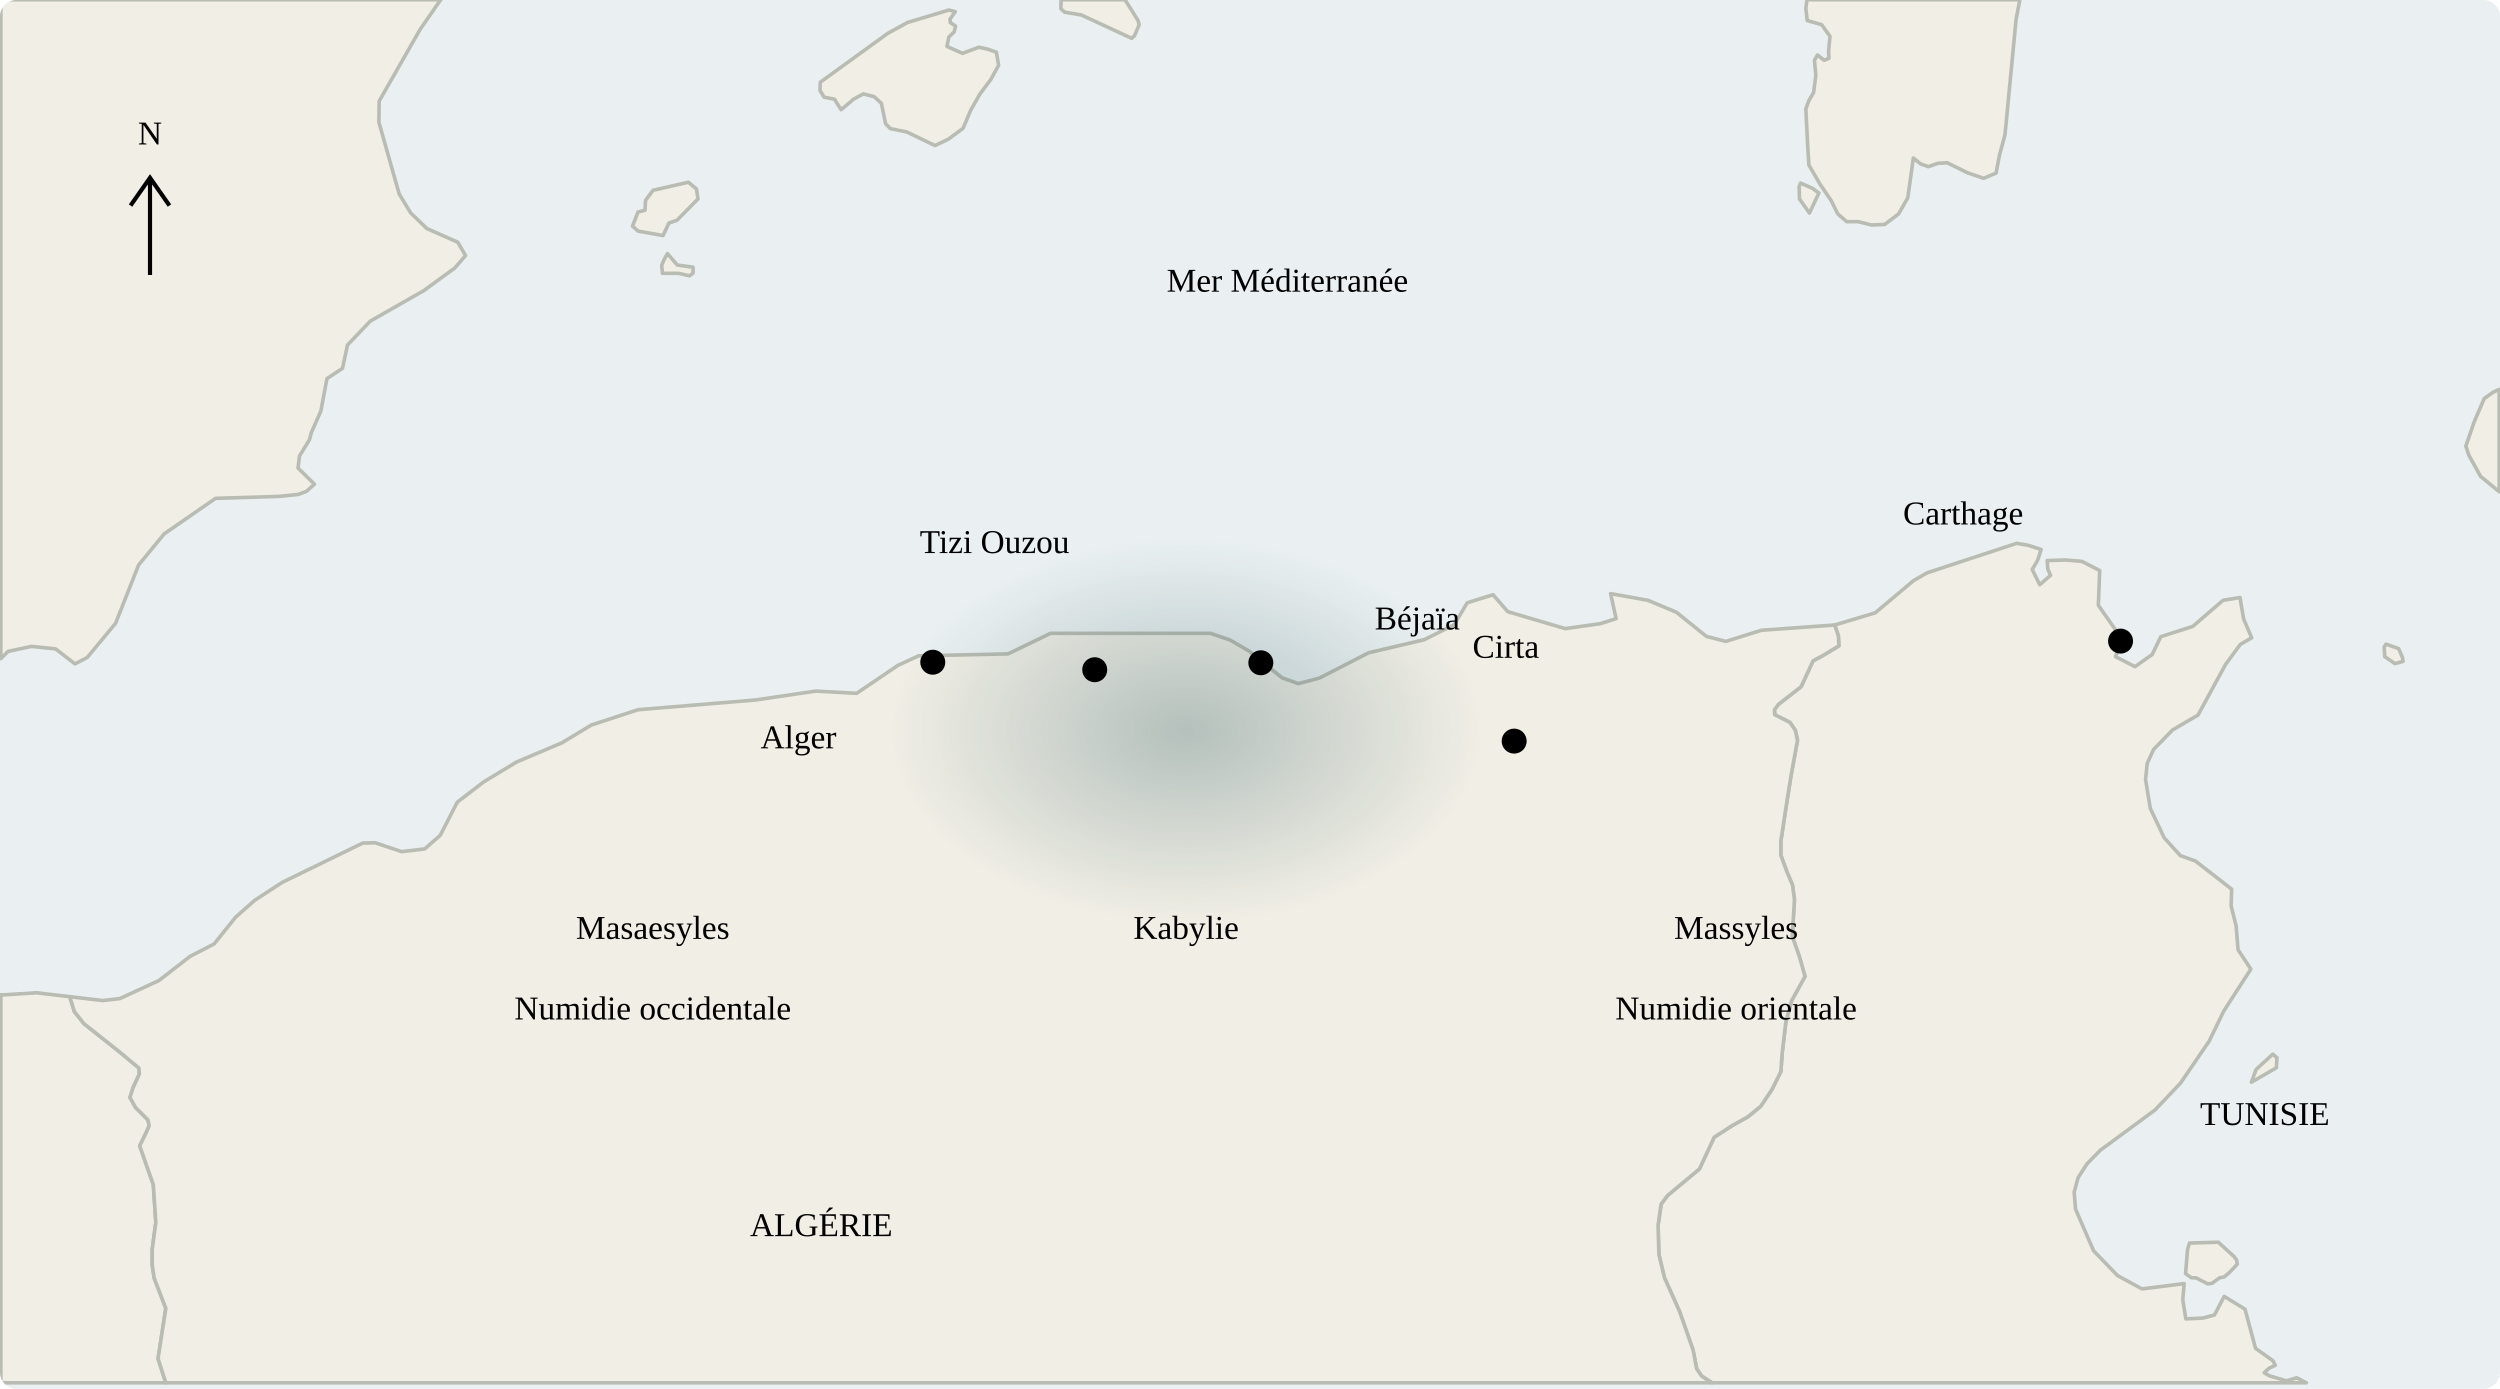
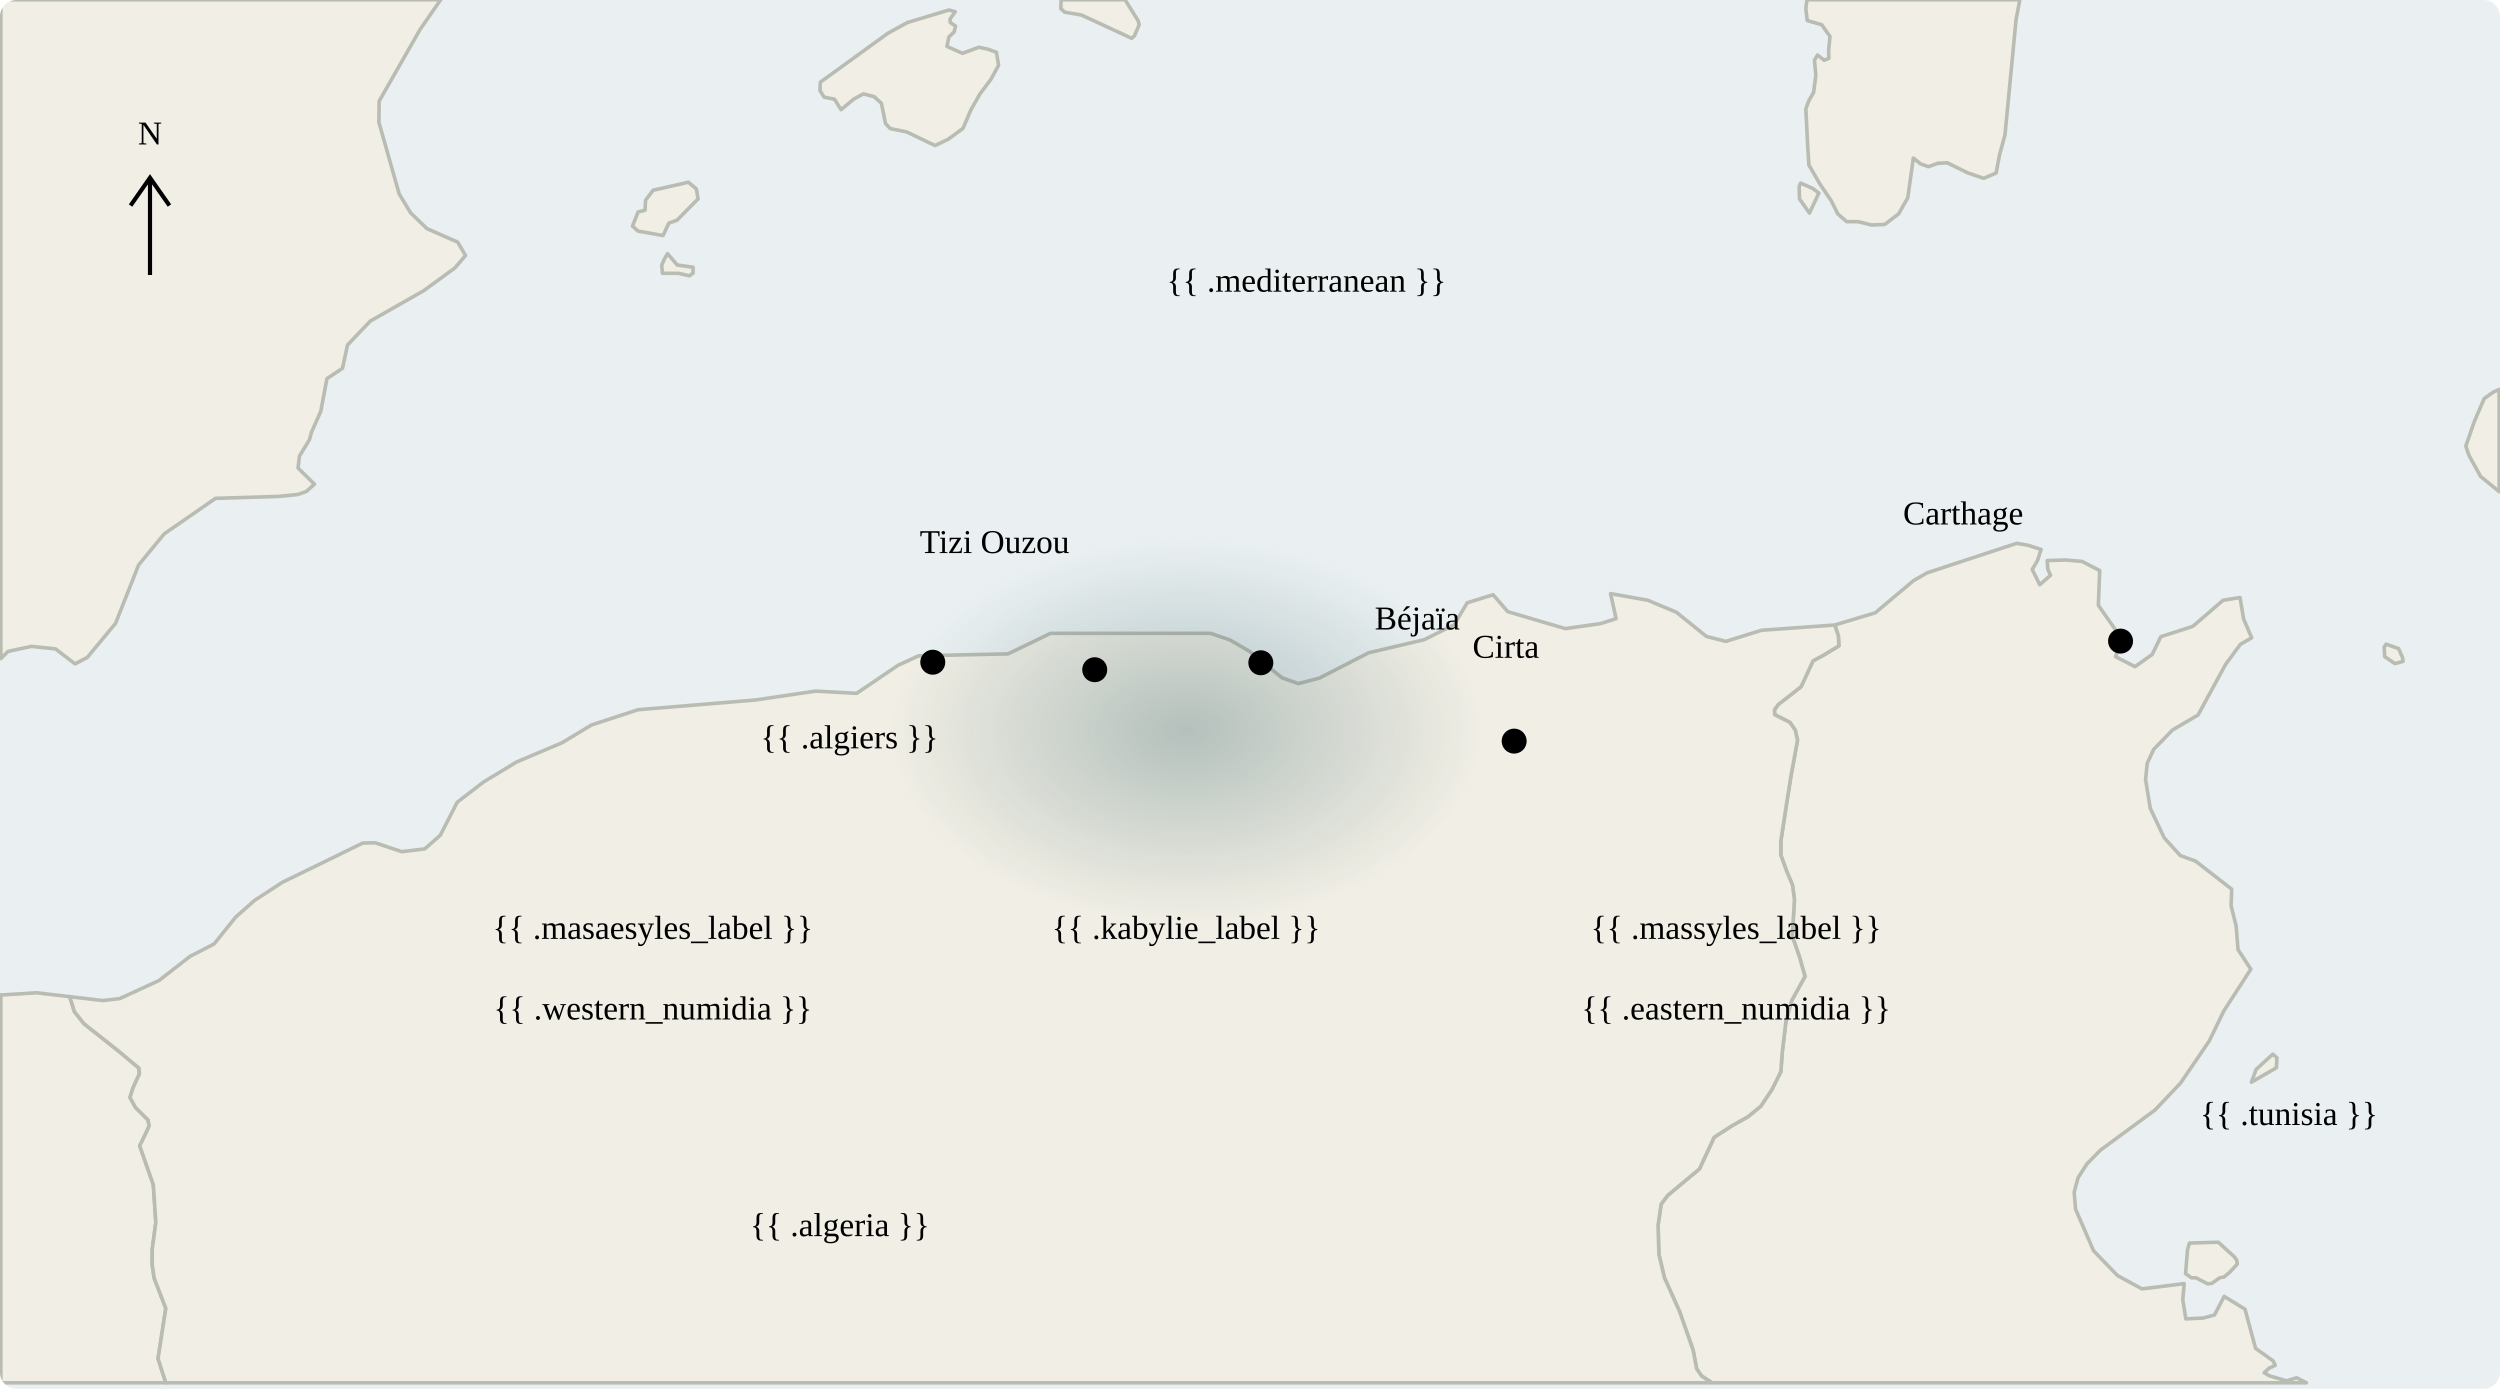
<svg xmlns="http://www.w3.org/2000/svg" viewBox="0 0 900 500" preserveAspectRatio="xMidYMid slice" role="img" aria-labelledby="roots-map-title roots-map-desc">
  <defs>
    <radialGradient id="kabylie-halo">
      <stop offset="0" stop-color="#365f65" stop-opacity=".32" />
      <stop offset="1" stop-color="#365f65" stop-opacity="0" />
    </radialGradient>
    <clipPath id="map-frame">
      <rect width="900" height="500" rx="6" />
    </clipPath>
  </defs>
  <g clip-path="url(#map-frame)">
    <path fill="#eaf0f1" d="M0 0h900v500H0z" />
    <g fill="#f0eee5" stroke="#b9bcb2" stroke-width="1.3" stroke-linejoin="round">
      <path d="M616.3,497.8 L612.6,495.4 L610.8,492.8 L609.5,486.0 L604.7,472.3 L599.2,460.0 L597.2,451.6 L596.9,441.1 L598.0,433.5 L600.4,430.3 L611.8,420.8 L617.1,409.4 L623.6,405.2 L629.3,402.0 L633.9,398.2 L637.9,392.2 L641.1,385.8 L641.6,378.9 L642.9,367.9 L645.0,360.2 L649.8,351.5 L647.8,344.5 L645.2,337.0 L646.0,323.9 L645.3,318.6 L643.3,313.9 L641.1,307.9 L641.1,302.8 L643.1,289.7 L644.7,279.6 L647.1,266.5 L646.3,262.9 L644.4,260.1 L638.9,257.3 L638.8,255.5 L640.2,253.6 L648.4,247.2 L652.7,237.9 L656.4,235.9 L662.0,232.5 L661.8,228.9 L660.5,225.0 L675.1,220.6 L688.9,209.0 L693.8,206.2 L726.0,195.6 L730.1,196.3 L734.8,197.8 L733.5,201.8 L731.6,205.0 L734.3,210.5 L738.2,207.1 L737.2,204.9 L737.0,201.8 L743.6,201.6 L749.5,202.1 L755.9,205.4 L755.4,217.9 L764.0,230.2 L761.6,236.4 L768.6,240.0 L774.8,235.6 L777.9,229.2 L789.4,225.5 L800.3,216.1 L806.4,215.1 L807.7,222.8 L810.6,229.6 L806.5,232.0 L801.2,239.2 L791.3,257.4 L782.1,262.8 L775.3,269.8 L773.0,274.8 L772.4,280.6 L774.1,291.0 L779.1,301.6 L784.9,308.0 L790.4,310.0 L803.4,320.1 L803.2,326.1 L805.0,333.3 L805.7,341.9 L810.3,348.9 L800.6,363.9 L795.3,374.8 L785.0,389.9 L775.8,399.6 L756.1,414.1 L751.3,419.0 L748.1,424.0 L746.7,429.2 L747.2,435.3 L753.7,450.3 L762.3,459.2 L771.1,464.0 L786.3,462.1 L785.8,467.9 L786.9,474.8 L793.1,474.5 L797.2,473.4 L800.7,466.7 L808.2,471.3 L812.0,485.4 L818.3,489.9 L819.1,491.5 L816.8,492.6 L815.1,494.2 L817.0,495.3 L823.1,497.1 L826.8,496.0 L830.3,497.8 Z" />
      <path d="M819.5,384.4 L810.5,389.6 L812.2,385.0 L818.2,379.5 L819.7,380.8 L819.5,384.4 Z" />
      <path d="M800.7,459.7 L799.1,460.0 L796.3,462.0 L794.8,462.2 L790.5,460.0 L788.9,460.0 L786.8,458.5 L787.5,449.9 L788.2,447.5 L798.6,447.2 L804.2,452.3 L805.2,453.6 L805.4,455.1 L802.8,457.9 L800.7,459.7 Z" />
      <path d="M249.5,98.3 L248.2,99.3 L244.3,98.4 L238.5,98.4 L238.2,95.5 L239.1,93.4 L240.3,91.3 L243.8,95.4 L249.5,96.2 L249.5,98.3 Z" />
      <path d="M340.9,16.7 L346.5,19.2 L352.4,17.0 L355.6,17.7 L358.7,18.8 L359.5,23.5 L356.7,28.6 L352.8,33.8 L349.5,39.6 L346.7,46.2 L341.4,50.1 L336.6,52.4 L326.4,47.5 L320.5,46.3 L318.8,44.5 L317.3,37.2 L314.7,34.8 L310.8,33.8 L307.3,35.7 L302.8,39.5 L300.4,35.7 L296.7,35.0 L295.2,32.6 L295.3,29.6 L319.6,12.0 L326.7,8.1 L341.6,3.6 L343.9,4.2 L342.0,6.9 L342.1,8.1 L344.0,9.4 L343.5,11.5 L341.6,13.3 L340.9,16.7 Z" />
      <path d="M408.4,12.9 L407.4,13.8 L389.3,5.4 L383.3,4.4 L381.9,3.1 L382.0,-0.1 L405.0,-0.1 L409.7,7.4 L410.1,8.9 L408.4,12.9 Z" />
      <path d="M240.8,80.3 L238.7,84.8 L229.7,83.2 L227.7,81.4 L229.7,76.3 L232.2,75.7 L232.4,72.1 L235.1,68.5 L247.8,65.6 L250.7,68.0 L251.3,71.6 L243.7,79.3 L240.8,80.3 Z" />
      <path d="M158.7,-0.1 L158.3,0.4 L151.3,10.5 L136.5,36.4 L136.4,44.0 L143.7,69.8 L147.8,76.6 L153.7,82.3 L164.8,87.2 L167.6,92.0 L163.7,96.5 L152.6,104.6 L133.3,115.6 L125.1,124.2 L123.3,132.6 L117.7,136.3 L115.5,148.0 L112.1,155.7 L111.4,158.3 L107.8,164.2 L107.3,168.5 L113.2,174.3 L110.3,176.9 L107.3,178.0 L100.5,178.7 L77.6,179.4 L59.1,192.2 L49.9,203.4 L41.6,224.4 L31.4,236.7 L27.0,239.0 L20.0,233.6 L11.3,232.7 L2.9,234.5 L0.3,237.1 L0.3,-0.1 Z" />
      <path d="M25.1,358.8 L26.8,364.2 L30.2,368.5 L42.7,378.4 L50.0,384.5 L50.2,386.6 L47.9,391.6 L46.8,395.1 L48.8,398.7 L53.3,403.2 L53.7,405.3 L52.6,407.8 L50.3,412.5 L55.2,426.5 L56.1,440.1 L54.8,449.8 L54.8,455.3 L55.5,460.1 L59.7,471.0 L56.9,489.1 L59.7,497.8 L0.3,497.8 L0.3,358.1 L0.5,358.2 L13.1,357.4 L25.1,358.8 Z" />
      <path d="M865.1,238.1 L862.2,238.9 L858.5,236.4 L858.3,232.9 L859.0,231.9 L863.5,233.5 L864.9,236.7 L865.1,238.1 Z" />
      <path d="M899.7,177.0 L893.0,171.5 L888.8,163.9 L887.7,160.6 L890.7,151.9 L894.3,143.5 L897.5,141.2 L899.7,140.2 Z" />
      <path d="M727.0,-0.1 L727.1,0.2 L725.8,6.9 L721.8,48.5 L719.8,55.9 L718.6,62.3 L714.1,64.2 L708.3,62.2 L701.0,58.6 L697.6,58.8 L694.2,60.0 L691.4,59.0 L688.8,56.9 L686.8,71.2 L683.5,77.0 L678.5,80.8 L673.8,81.0 L668.9,79.8 L664.8,79.8 L661.6,77.0 L659.2,72.2 L655.2,66.3 L651.2,59.4 L650.8,53.1 L650.1,39.2 L651.2,36.2 L652.9,33.3 L653.7,27.1 L653.2,21.7 L654.3,19.8 L656.7,21.7 L658.4,21.0 L658.3,18.2 L658.8,13.1 L655.8,8.9 L650.6,7.4 L650.1,3.0 L650.5,-0.1 Z" />
      <path d="M654.8,69.5 L651.4,76.7 L647.8,71.6 L647.7,67.2 L648.2,65.9 L652.5,67.8 L654.8,69.5 Z" />
      <path d="M660.5,225.0 L661.8,228.9 L662.0,232.5 L656.4,235.9 L652.7,237.9 L648.4,247.2 L640.2,253.6 L638.8,255.5 L638.9,257.3 L644.4,260.1 L646.3,262.9 L647.1,266.5 L644.7,279.6 L643.1,289.7 L641.1,302.8 L641.1,307.9 L643.3,313.9 L645.3,318.6 L646.0,323.9 L645.2,337.0 L647.8,344.5 L649.8,351.5 L645.0,360.2 L642.9,367.9 L641.6,378.9 L641.1,385.8 L637.9,392.2 L633.9,398.2 L629.3,402.0 L623.6,405.2 L617.1,409.4 L611.8,420.8 L600.4,430.3 L598.0,433.5 L596.9,441.1 L597.2,451.6 L599.2,460.0 L604.7,472.3 L609.5,486.0 L610.8,492.8 L612.6,495.4 L616.3,497.8 L59.7,497.8 L56.9,489.1 L59.7,471.0 L55.5,460.1 L54.8,455.3 L54.8,449.8 L56.1,440.1 L55.2,426.5 L50.3,412.5 L52.6,407.8 L53.7,405.3 L53.3,403.2 L48.8,398.7 L46.8,395.1 L47.9,391.6 L50.2,386.6 L50.0,384.5 L42.7,378.4 L30.2,368.5 L26.8,364.2 L25.1,358.8 L37.0,360.2 L43.1,359.5 L57.2,353.0 L68.4,344.3 L77.1,339.8 L84.8,330.2 L91.7,324.1 L101.7,317.6 L130.6,303.5 L135.1,303.4 L144.6,306.6 L152.9,305.6 L158.5,300.7 L164.6,288.8 L174.1,281.5 L186.0,274.3 L202.3,267.4 L212.9,261.0 L229.7,255.5 L271.9,252.0 L293.6,248.8 L308.4,249.6 L323.3,239.5 L330.7,236.1 L362.9,235.4 L378.2,228.0 L435.8,228.0 L442.8,230.4 L449.7,234.4 L461.5,244.0 L467.4,246.1 L475.0,244.1 L492.7,235.0 L512.7,230.3 L523.5,224.9 L528.2,217.0 L537.5,214.1 L542.8,220.2 L563.5,226.3 L576.2,224.5 L581.8,222.7 L579.8,213.7 L593.2,216.1 L603.5,220.4 L614.3,229.1 L621.3,230.9 L634.1,226.9 L660.5,225.0 Z" />
    </g>
-     <text x="420" y="105" class="map-sea">Mer Méditerranée</text>
-     <text x="270" y="445" class="map-country">ALGÉRIE</text>
-     <text x="792" y="405" class="map-country map-tunisia">TUNISIE</text>
+     <text x="420" y="105" class="map-sea">{{ .mediterranean }}</text>
+     <text x="270" y="445" class="map-country">{{ .algeria }}</text>
+     <text x="792" y="405" class="map-country map-tunisia">{{ .tunisia }}</text>
    <g class="map-layer-kabylie">
      <ellipse cx="427" cy="263" rx="106" ry="69" fill="url(#kabylie-halo)" />
      <g class="map-place ">
        <path class="map-leader" d="M394.1,241.1 L331.1,206.1" />
        <circle cx="394.1" cy="241.1" r="4.5" />
        <text class="map-label" x="331.1" y="199.1">Tizi Ouzou</text>
      </g>
      <g class="map-place ">
        <path class="map-leader" d="M453.9,238.6 L494.9,233.6" />
        <circle cx="453.9" cy="238.6" r="4.5" />
        <text class="map-label" x="494.9" y="226.6">Béjaïa</text>
      </g>
      <g class="map-place map-minor">
        <path class="map-leader" d="M335.8,238.4 L273.8,276.4" />
        <circle cx="335.8" cy="238.4" r="4.5" />
-         <text class="map-label" x="273.8" y="269.4">Alger</text>
+         <text class="map-label" x="273.8" y="269.4">{{ .algiers }}</text>
      </g>
-       <text x="427" y="338" text-anchor="middle" class="map-region">Kabylie</text>
+       <text x="427" y="338" text-anchor="middle" class="map-region">{{ .kabylie_label }}</text>
    </g>
    <g class="map-layer-massyles">
      <g class="map-place ">
        <path class="map-leader" d="M545.1,266.8 L530.1,243.8" />
        <circle cx="545.1" cy="266.8" r="4.5" />
        <text class="map-label" x="530.1" y="236.8">Cirta</text>
      </g>
      <g class="map-place ">
        <path class="map-leader" d="M763.4,230.8 L728.4,195.8" />
        <circle cx="763.4" cy="230.8" r="4.5" />
        <text text-anchor="end" class="map-label" x="728.4" y="188.8">Carthage</text>
      </g>
-       <text x="235" y="338" text-anchor="middle" class="map-region">Masaesyles</text>
-       <text x="625" y="338" text-anchor="middle" class="map-region">Massyles</text>
-       <text x="235" y="367" text-anchor="middle" class="map-direction">Numidie occidentale</text>
-       <text x="625" y="367" text-anchor="middle" class="map-direction">Numidie orientale</text>
+       <text x="235" y="338" text-anchor="middle" class="map-region">{{ .masaesyles_label }}</text>
+       <text x="625" y="338" text-anchor="middle" class="map-region">{{ .massyles_label }}</text>
+       <text x="235" y="367" text-anchor="middle" class="map-direction">{{ .western_numidia }}</text>
+       <text x="625" y="367" text-anchor="middle" class="map-direction">{{ .eastern_numidia }}</text>
    </g>
    <g class="map-north" transform="translate(54 64)">
      <path d="M0 35V0m-7 10L0 0l7 10" fill="none" stroke="currentColor" stroke-width="1.5" />
      <text x="0" y="-12" text-anchor="middle">N</text>
    </g>
  </g>
</svg>
